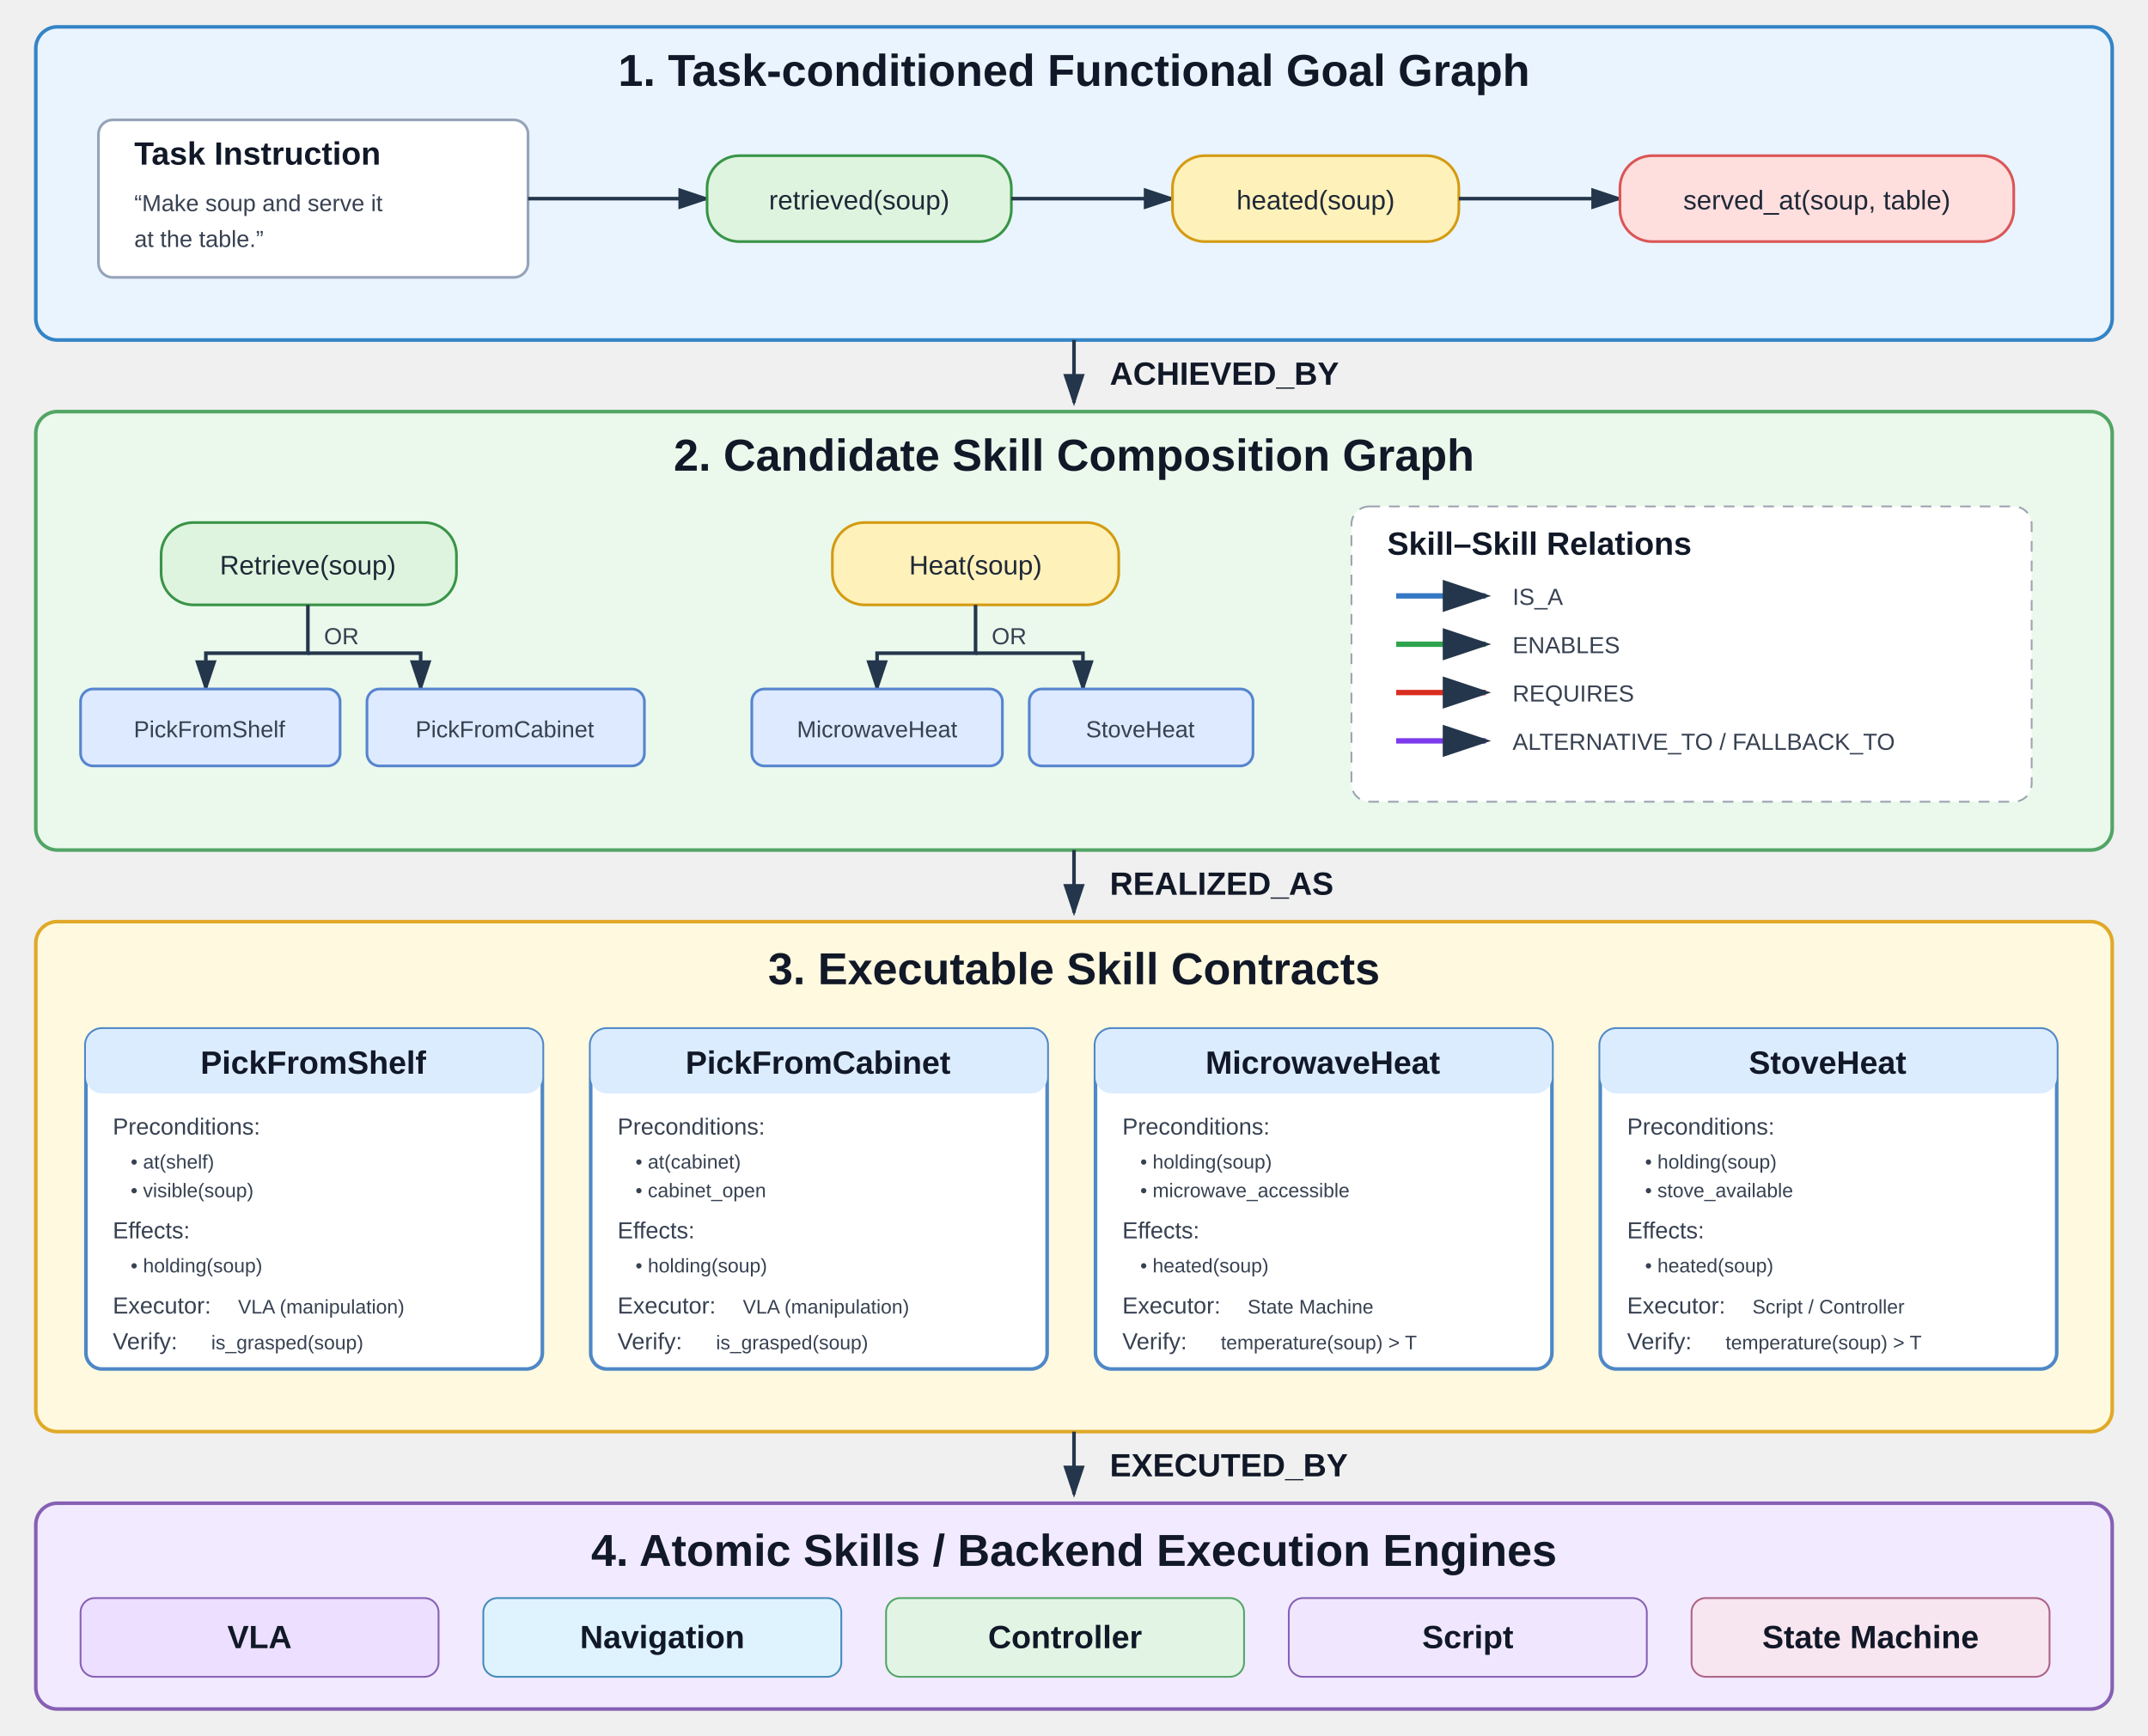
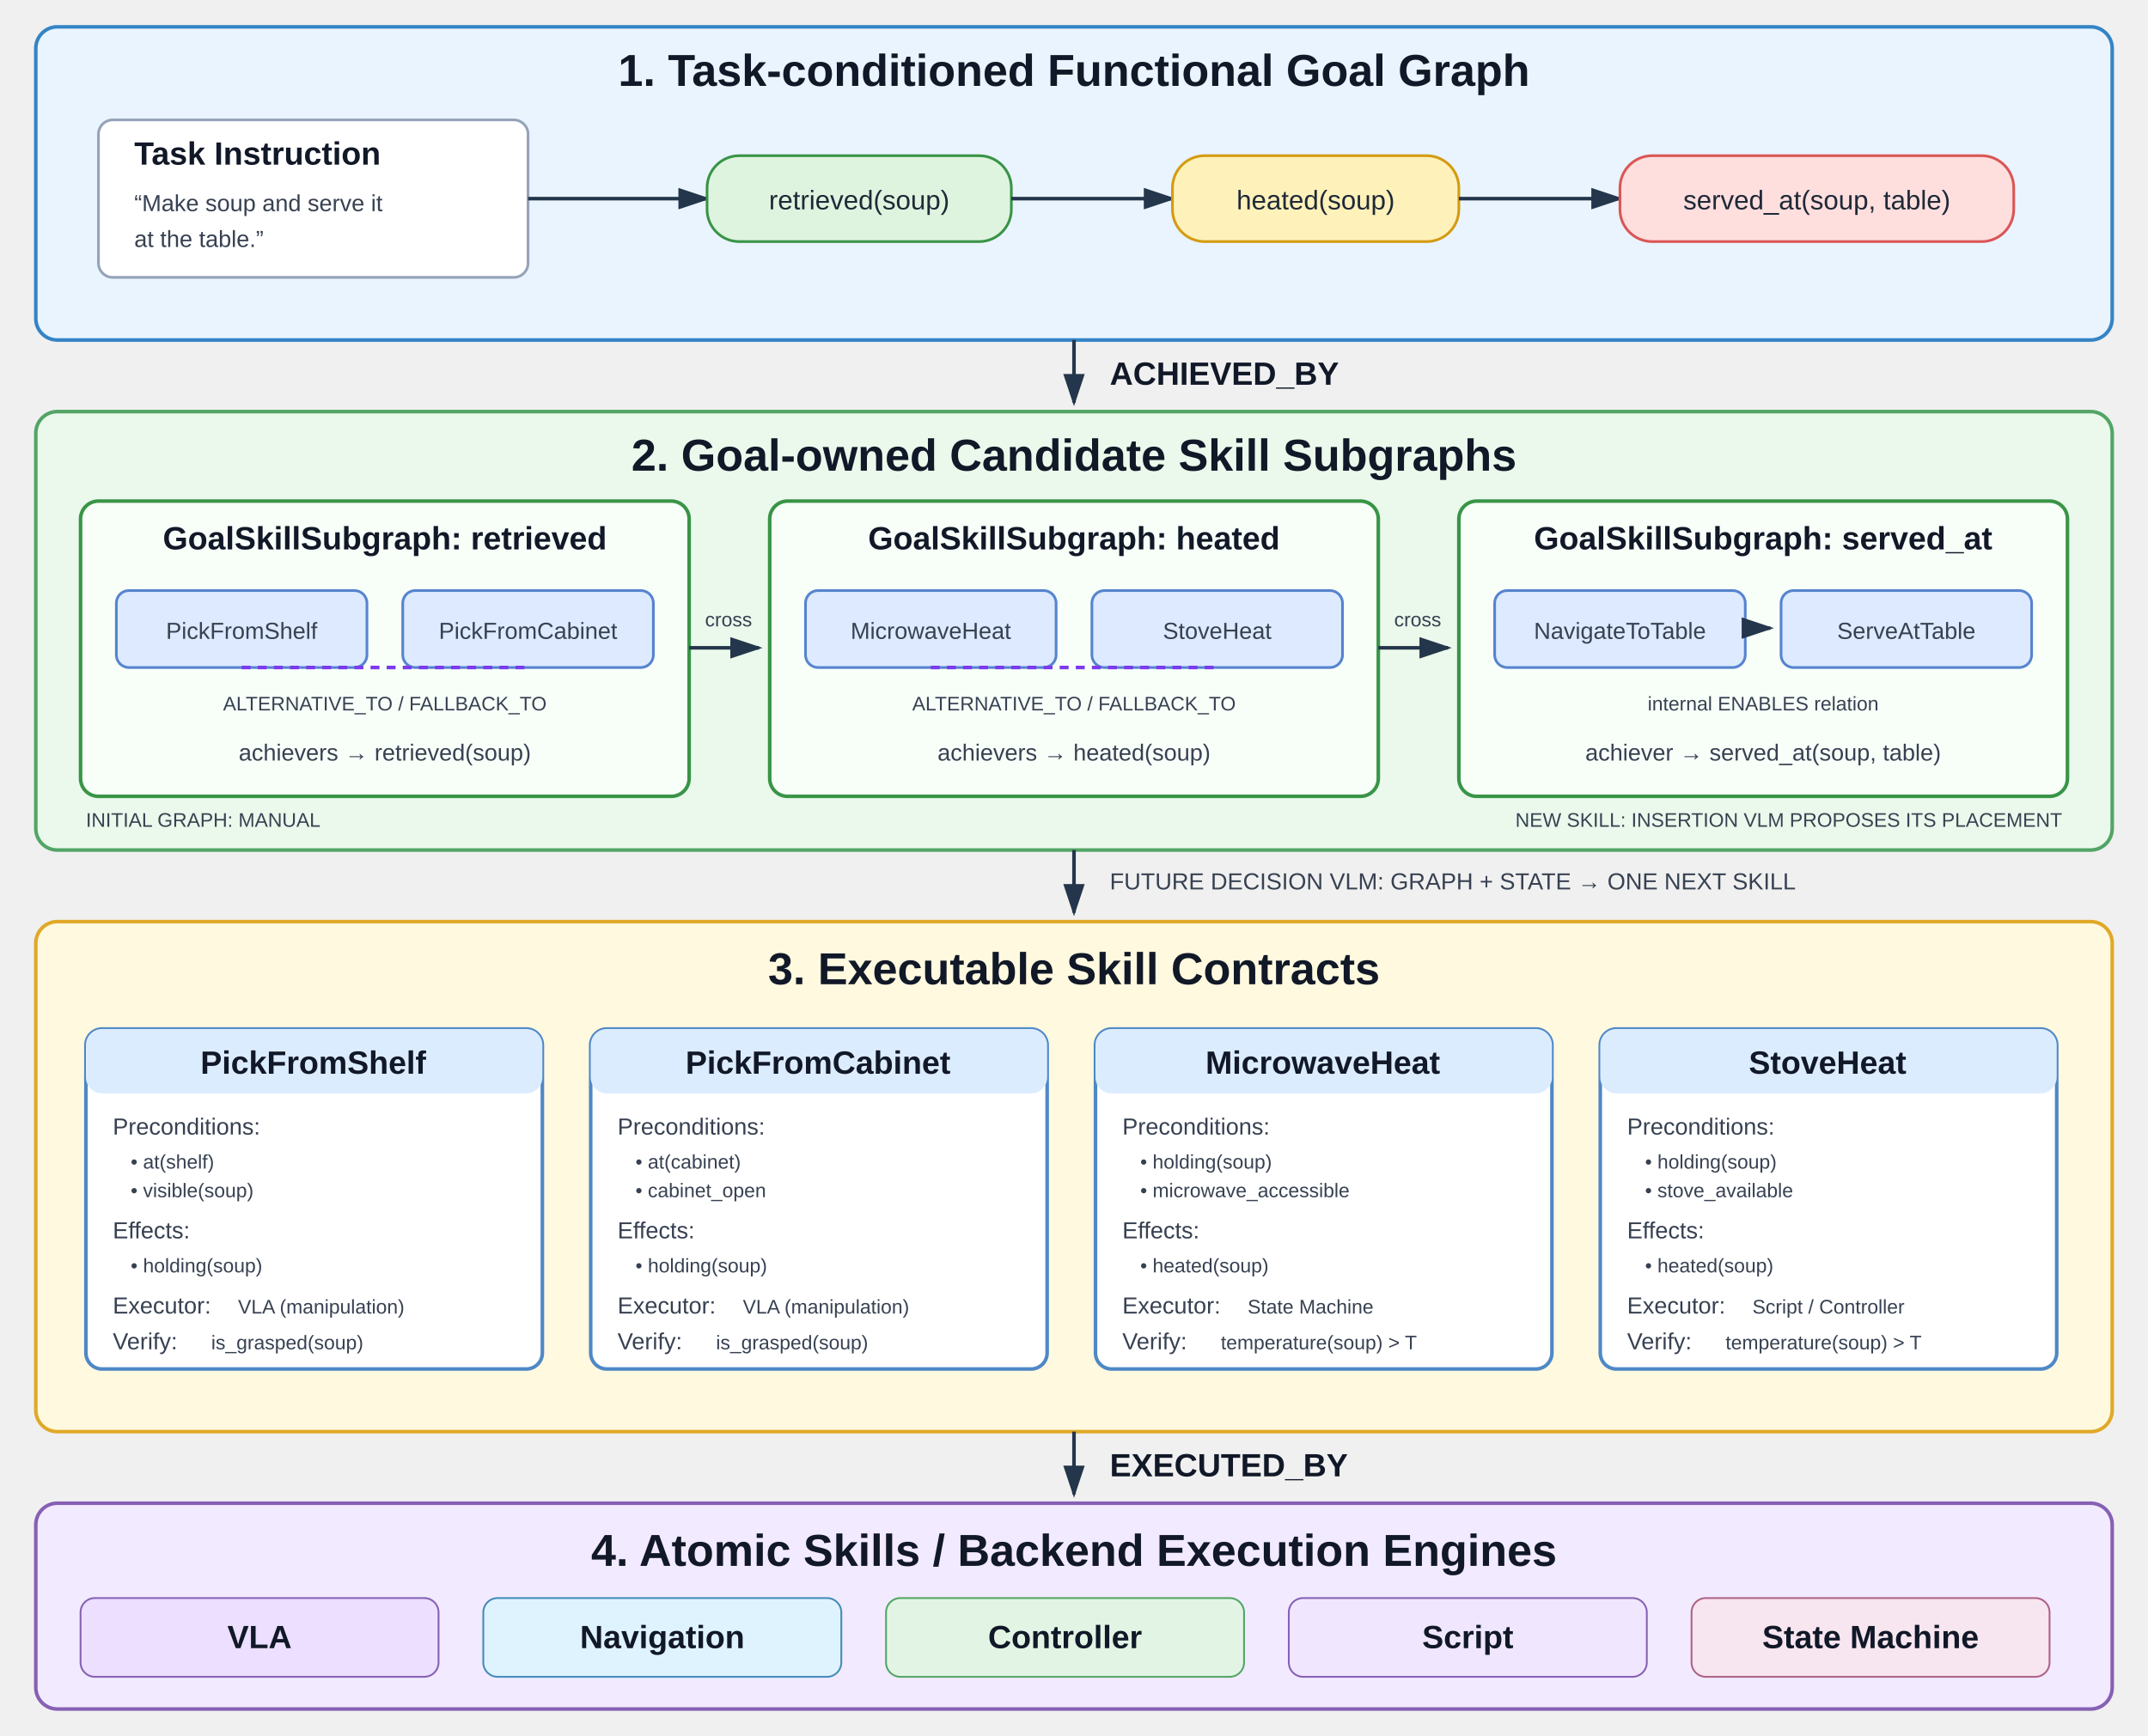
<svg xmlns="http://www.w3.org/2000/svg" width="1200" height="970" viewBox="0 0 1200 970" role="img" aria-labelledby="title desc">
  <defs>
    <marker id="arrow" markerWidth="10" markerHeight="10" refX="8" refY="3" orient="auto" markerUnits="strokeWidth">
      <path d="M0,0 L0,6 L9,3 z" fill="#24364b" />
    </marker>
    <style>
      .title { font: 700 25px Arial, sans-serif; fill: #111827; }
      .label { font: 700 18px Arial, sans-serif; fill: #111827; }
      .text { font: 15px Arial, sans-serif; fill: #1f2937; }
      .small { font: 13px Arial, sans-serif; fill: #374151; }
      .tiny { font: 11px Arial, sans-serif; fill: #374151; }
      .box { stroke-width: 2; rx: 12; ry: 12; }
      .node { stroke-width: 1.5; rx: 18; ry: 18; }
      .edge { fill: none; stroke: #24364b; stroke-width: 2; marker-end: url(#arrow); }
    </style>
  </defs>
  <rect class="box" x="20" y="15" width="1160" height="175" fill="#eaf4ff" stroke="#3484c5" />
  <text class="title" x="600" y="48" text-anchor="middle">1. Task-conditioned Functional Goal Graph</text>
  <rect x="55" y="67" width="240" height="88" rx="8" fill="#ffffff" stroke="#94a3b8" stroke-width="1.5" />
  <text class="label" x="75" y="92">Task Instruction</text>
  <text class="small" x="75" y="118">“Make soup and serve it</text>
  <text class="small" x="75" y="138">at the table.”</text>
  <path class="edge" d="M295 111 H395" />
  <rect class="node" x="395" y="87" width="170" height="48" fill="#dff4df" stroke="#399447" />
  <text class="text" x="480" y="117" text-anchor="middle">retrieved(soup)</text>
  <path class="edge" d="M565 111 H655" />
  <rect class="node" x="655" y="87" width="160" height="48" fill="#fff1ba" stroke="#d49b12" />
  <text class="text" x="735" y="117" text-anchor="middle">heated(soup)</text>
  <path class="edge" d="M815 111 H905" />
  <rect class="node" x="905" y="87" width="220" height="48" fill="#ffdede" stroke="#da5656" />
  <text class="text" x="1015" y="117" text-anchor="middle">served_at(soup, table)</text>
  <path class="edge" d="M600 190 V225" />
  <text class="label" x="620" y="215">ACHIEVED_BY</text>
  <rect class="box" x="20" y="230" width="1160" height="245" fill="#eaf9ec" stroke="#52a565" />
-   <text class="title" x="600" y="263" text-anchor="middle">2. Candidate Skill Composition Graph</text>
-   <rect class="node" x="90" y="292" width="165" height="46" fill="#dff4df" stroke="#399447" />
-   <text class="text" x="172" y="321" text-anchor="middle">Retrieve(soup)</text>
-   <path class="edge" d="M172 338 V365 H115 V385" />
-   <path class="edge" d="M172 365 H235 V385" />
-   <text class="small" x="181" y="360">OR</text>
-   <rect x="45" y="385" width="145" height="43" rx="7" fill="#ddeaff" stroke="#5684ce" stroke-width="1.5" />
-   <text class="small" x="117" y="412" text-anchor="middle">PickFromShelf</text>
-   <rect x="205" y="385" width="155" height="43" rx="7" fill="#ddeaff" stroke="#5684ce" stroke-width="1.5" />
-   <text class="small" x="282" y="412" text-anchor="middle">PickFromCabinet</text>
-   <rect class="node" x="465" y="292" width="160" height="46" fill="#fff1ba" stroke="#d49b12" />
-   <text class="text" x="545" y="321" text-anchor="middle">Heat(soup)</text>
-   <path class="edge" d="M545 338 V365 H490 V385" />
-   <path class="edge" d="M545 365 H605 V385" />
-   <text class="small" x="554" y="360">OR</text>
-   <rect x="420" y="385" width="140" height="43" rx="7" fill="#ddeaff" stroke="#5684ce" stroke-width="1.5" />
-   <text class="small" x="490" y="412" text-anchor="middle">MicrowaveHeat</text>
-   <rect x="575" y="385" width="125" height="43" rx="7" fill="#ddeaff" stroke="#5684ce" stroke-width="1.5" />
-   <text class="small" x="637" y="412" text-anchor="middle">StoveHeat</text>
-   <rect x="755" y="283" width="380" height="165" rx="10" fill="#ffffff" stroke="#9ca3af" stroke-dasharray="6 5" />
-   <text class="label" x="775" y="310">Skill–Skill Relations</text>
-   <line x1="780" y1="333" x2="830" y2="333" stroke="#3478c5" stroke-width="3" marker-end="url(#arrow)" />
-   <text class="small" x="845" y="338">IS_A</text>
-   <line x1="780" y1="360" x2="830" y2="360" stroke="#2ea44f" stroke-width="3" marker-end="url(#arrow)" />
-   <text class="small" x="845" y="365">ENABLES</text>
-   <line x1="780" y1="387" x2="830" y2="387" stroke="#d92d20" stroke-width="3" marker-end="url(#arrow)" />
-   <text class="small" x="845" y="392">REQUIRES</text>
-   <line x1="780" y1="414" x2="830" y2="414" stroke="#7c3aed" stroke-width="3" marker-end="url(#arrow)" />
-   <text class="small" x="845" y="419">ALTERNATIVE_TO / FALLBACK_TO</text>
+   <text class="title" x="600" y="263" text-anchor="middle">2. Goal-owned Candidate Skill Subgraphs</text>
+   <rect x="45" y="280" width="340" height="165" rx="10" fill="#f8fff9" stroke="#399447" stroke-width="2" />
+   <text class="label" x="215" y="307" text-anchor="middle">GoalSkillSubgraph: retrieved</text>
+   <rect x="65" y="330" width="140" height="43" rx="7" fill="#ddeaff" stroke="#5684ce" stroke-width="1.5" />
+   <text class="small" x="135" y="357" text-anchor="middle">PickFromShelf</text>
+   <rect x="225" y="330" width="140" height="43" rx="7" fill="#ddeaff" stroke="#5684ce" stroke-width="1.5" />
+   <text class="small" x="295" y="357" text-anchor="middle">PickFromCabinet</text>
+   <path d="M135 373 H295" fill="none" stroke="#7c3aed" stroke-width="2" stroke-dasharray="5 4" />
+   <text class="tiny" x="215" y="397" text-anchor="middle">ALTERNATIVE_TO / FALLBACK_TO</text>
+   <text class="small" x="215" y="425" text-anchor="middle">achievers → retrieved(soup)</text>
+   <rect x="430" y="280" width="340" height="165" rx="10" fill="#f8fff9" stroke="#399447" stroke-width="2" />
+   <text class="label" x="600" y="307" text-anchor="middle">GoalSkillSubgraph: heated</text>
+   <rect x="450" y="330" width="140" height="43" rx="7" fill="#ddeaff" stroke="#5684ce" stroke-width="1.5" />
+   <text class="small" x="520" y="357" text-anchor="middle">MicrowaveHeat</text>
+   <rect x="610" y="330" width="140" height="43" rx="7" fill="#ddeaff" stroke="#5684ce" stroke-width="1.5" />
+   <text class="small" x="680" y="357" text-anchor="middle">StoveHeat</text>
+   <path d="M520 373 H680" fill="none" stroke="#7c3aed" stroke-width="2" stroke-dasharray="5 4" />
+   <text class="tiny" x="600" y="397" text-anchor="middle">ALTERNATIVE_TO / FALLBACK_TO</text>
+   <text class="small" x="600" y="425" text-anchor="middle">achievers → heated(soup)</text>
+   <rect x="815" y="280" width="340" height="165" rx="10" fill="#f8fff9" stroke="#399447" stroke-width="2" />
+   <text class="label" x="985" y="307" text-anchor="middle">GoalSkillSubgraph: served_at</text>
+   <rect x="835" y="330" width="140" height="43" rx="7" fill="#ddeaff" stroke="#5684ce" stroke-width="1.5" />
+   <text class="small" x="905" y="357" text-anchor="middle">NavigateToTable</text>
+   <rect x="995" y="330" width="140" height="43" rx="7" fill="#ddeaff" stroke="#5684ce" stroke-width="1.5" />
+   <text class="small" x="1065" y="357" text-anchor="middle">ServeAtTable</text>
+   <path class="edge" d="M975 351 H989" />
+   <text class="tiny" x="985" y="397" text-anchor="middle">internal ENABLES relation</text>
+   <text class="small" x="985" y="425" text-anchor="middle">achiever → served_at(soup, table)</text>
+   <path class="edge" d="M385 362 H424" />
+   <path class="edge" d="M770 362 H809" />
+   <text class="tiny" x="407" y="350" text-anchor="middle">cross</text>
+   <text class="tiny" x="792" y="350" text-anchor="middle">cross</text>
+   <text class="tiny" x="48" y="462">INITIAL GRAPH: MANUAL</text>
+   <text class="tiny" x="1152" y="462" text-anchor="end">NEW SKILL: INSERTION VLM PROPOSES ITS PLACEMENT</text>
  <path class="edge" d="M600 475 V510" />
-   <text class="label" x="620" y="500">REALIZED_AS</text>
+   <text class="small" x="620" y="497">FUTURE DECISION VLM: GRAPH + STATE → ONE NEXT SKILL</text>
  <rect class="box" x="20" y="515" width="1160" height="285" fill="#fff9df" stroke="#e0a928" />
  <text class="title" x="600" y="550" text-anchor="middle">3. Executable Skill Contracts</text>
  <g transform="translate(48,575)">
    <rect width="255" height="190" rx="9" fill="#ffffff" stroke="#4e88c7" stroke-width="2" />
    <rect width="255" height="36" rx="9" fill="#dcecff" />
    <text class="label" x="127" y="25" text-anchor="middle">PickFromShelf</text>
    <text class="small" x="15" y="59">Preconditions:</text>
    <text class="tiny" x="25" y="78">• at(shelf)</text>
    <text class="tiny" x="25" y="94">• visible(soup)</text>
    <text class="small" x="15" y="117">Effects:</text>
    <text class="tiny" x="25" y="136">• holding(soup)</text>
    <text class="small" x="15" y="159">Executor:</text>
    <text class="tiny" x="85" y="159">VLA (manipulation)</text>
    <text class="small" x="15" y="179">Verify:</text>
    <text class="tiny" x="70" y="179">is_grasped(soup)</text>
  </g>
  <g transform="translate(330,575)">
    <rect width="255" height="190" rx="9" fill="#ffffff" stroke="#4e88c7" stroke-width="2" />
    <rect width="255" height="36" rx="9" fill="#dcecff" />
    <text class="label" x="127" y="25" text-anchor="middle">PickFromCabinet</text>
    <text class="small" x="15" y="59">Preconditions:</text>
    <text class="tiny" x="25" y="78">• at(cabinet)</text>
    <text class="tiny" x="25" y="94">• cabinet_open</text>
    <text class="small" x="15" y="117">Effects:</text>
    <text class="tiny" x="25" y="136">• holding(soup)</text>
    <text class="small" x="15" y="159">Executor:</text>
    <text class="tiny" x="85" y="159">VLA (manipulation)</text>
    <text class="small" x="15" y="179">Verify:</text>
    <text class="tiny" x="70" y="179">is_grasped(soup)</text>
  </g>
  <g transform="translate(612,575)">
    <rect width="255" height="190" rx="9" fill="#ffffff" stroke="#4e88c7" stroke-width="2" />
    <rect width="255" height="36" rx="9" fill="#dcecff" />
    <text class="label" x="127" y="25" text-anchor="middle">MicrowaveHeat</text>
    <text class="small" x="15" y="59">Preconditions:</text>
    <text class="tiny" x="25" y="78">• holding(soup)</text>
    <text class="tiny" x="25" y="94">• microwave_accessible</text>
    <text class="small" x="15" y="117">Effects:</text>
    <text class="tiny" x="25" y="136">• heated(soup)</text>
    <text class="small" x="15" y="159">Executor:</text>
    <text class="tiny" x="85" y="159">State Machine</text>
    <text class="small" x="15" y="179">Verify:</text>
    <text class="tiny" x="70" y="179">temperature(soup) &gt; T</text>
  </g>
  <g transform="translate(894,575)">
    <rect width="255" height="190" rx="9" fill="#ffffff" stroke="#4e88c7" stroke-width="2" />
    <rect width="255" height="36" rx="9" fill="#dcecff" />
    <text class="label" x="127" y="25" text-anchor="middle">StoveHeat</text>
    <text class="small" x="15" y="59">Preconditions:</text>
    <text class="tiny" x="25" y="78">• holding(soup)</text>
    <text class="tiny" x="25" y="94">• stove_available</text>
    <text class="small" x="15" y="117">Effects:</text>
    <text class="tiny" x="25" y="136">• heated(soup)</text>
    <text class="small" x="15" y="159">Executor:</text>
    <text class="tiny" x="85" y="159">Script / Controller</text>
    <text class="small" x="15" y="179">Verify:</text>
    <text class="tiny" x="70" y="179">temperature(soup) &gt; T</text>
  </g>
  <path class="edge" d="M600 800 V835" />
  <text class="label" x="620" y="825">EXECUTED_BY</text>
  <rect class="box" x="20" y="840" width="1160" height="115" fill="#f2eaff" stroke="#8660b4" />
  <text class="title" x="600" y="875" text-anchor="middle">4. Atomic Skills / Backend Execution Engines</text>
  <g>
    <rect x="45" y="893" width="200" height="44" rx="8" fill="#ecdfff" stroke="#8660b4" />
    <text class="label" x="145" y="921" text-anchor="middle">VLA</text>
    <rect x="270" y="893" width="200" height="44" rx="8" fill="#dff3ff" stroke="#448bb8" />
    <text class="label" x="370" y="921" text-anchor="middle">Navigation</text>
    <rect x="495" y="893" width="200" height="44" rx="8" fill="#e2f5e5" stroke="#52a565" />
    <text class="label" x="595" y="921" text-anchor="middle">Controller</text>
    <rect x="720" y="893" width="200" height="44" rx="8" fill="#f0e7ff" stroke="#8660b4" />
    <text class="label" x="820" y="921" text-anchor="middle">Script</text>
    <rect x="945" y="893" width="200" height="44" rx="8" fill="#f7e5ef" stroke="#ad6286" />
    <text class="label" x="1045" y="921" text-anchor="middle">State Machine</text>
  </g>
</svg>
